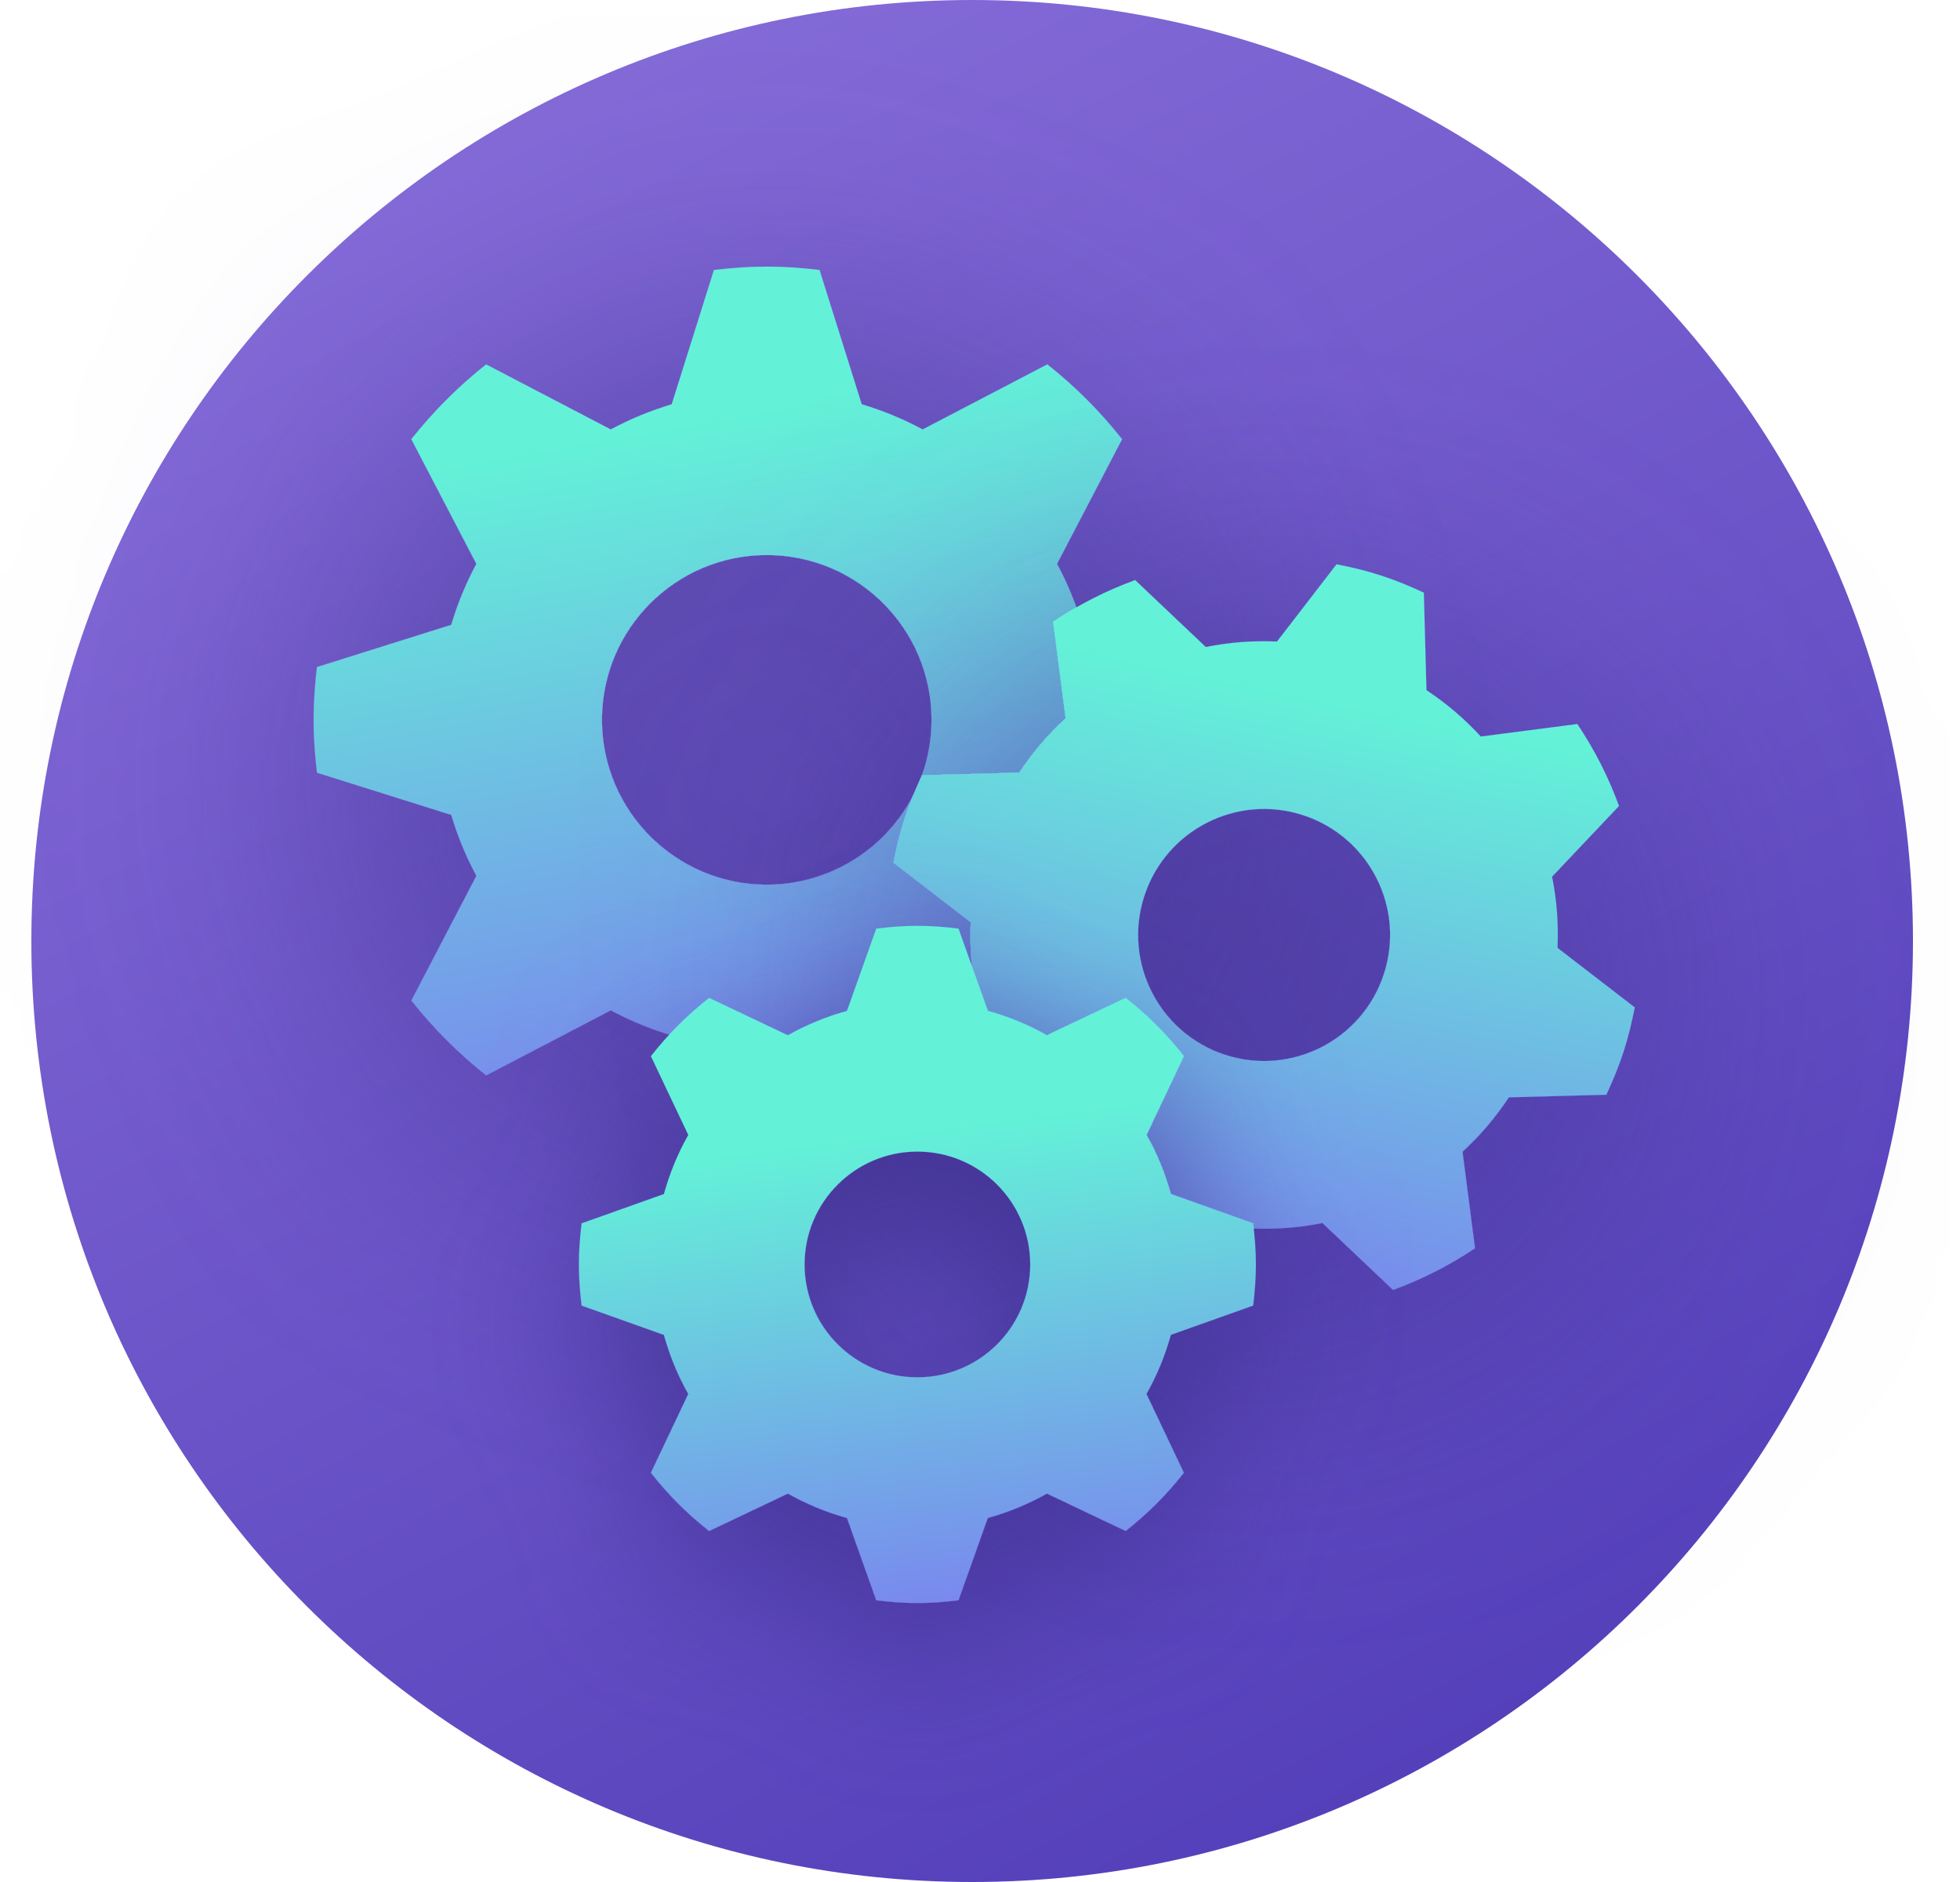
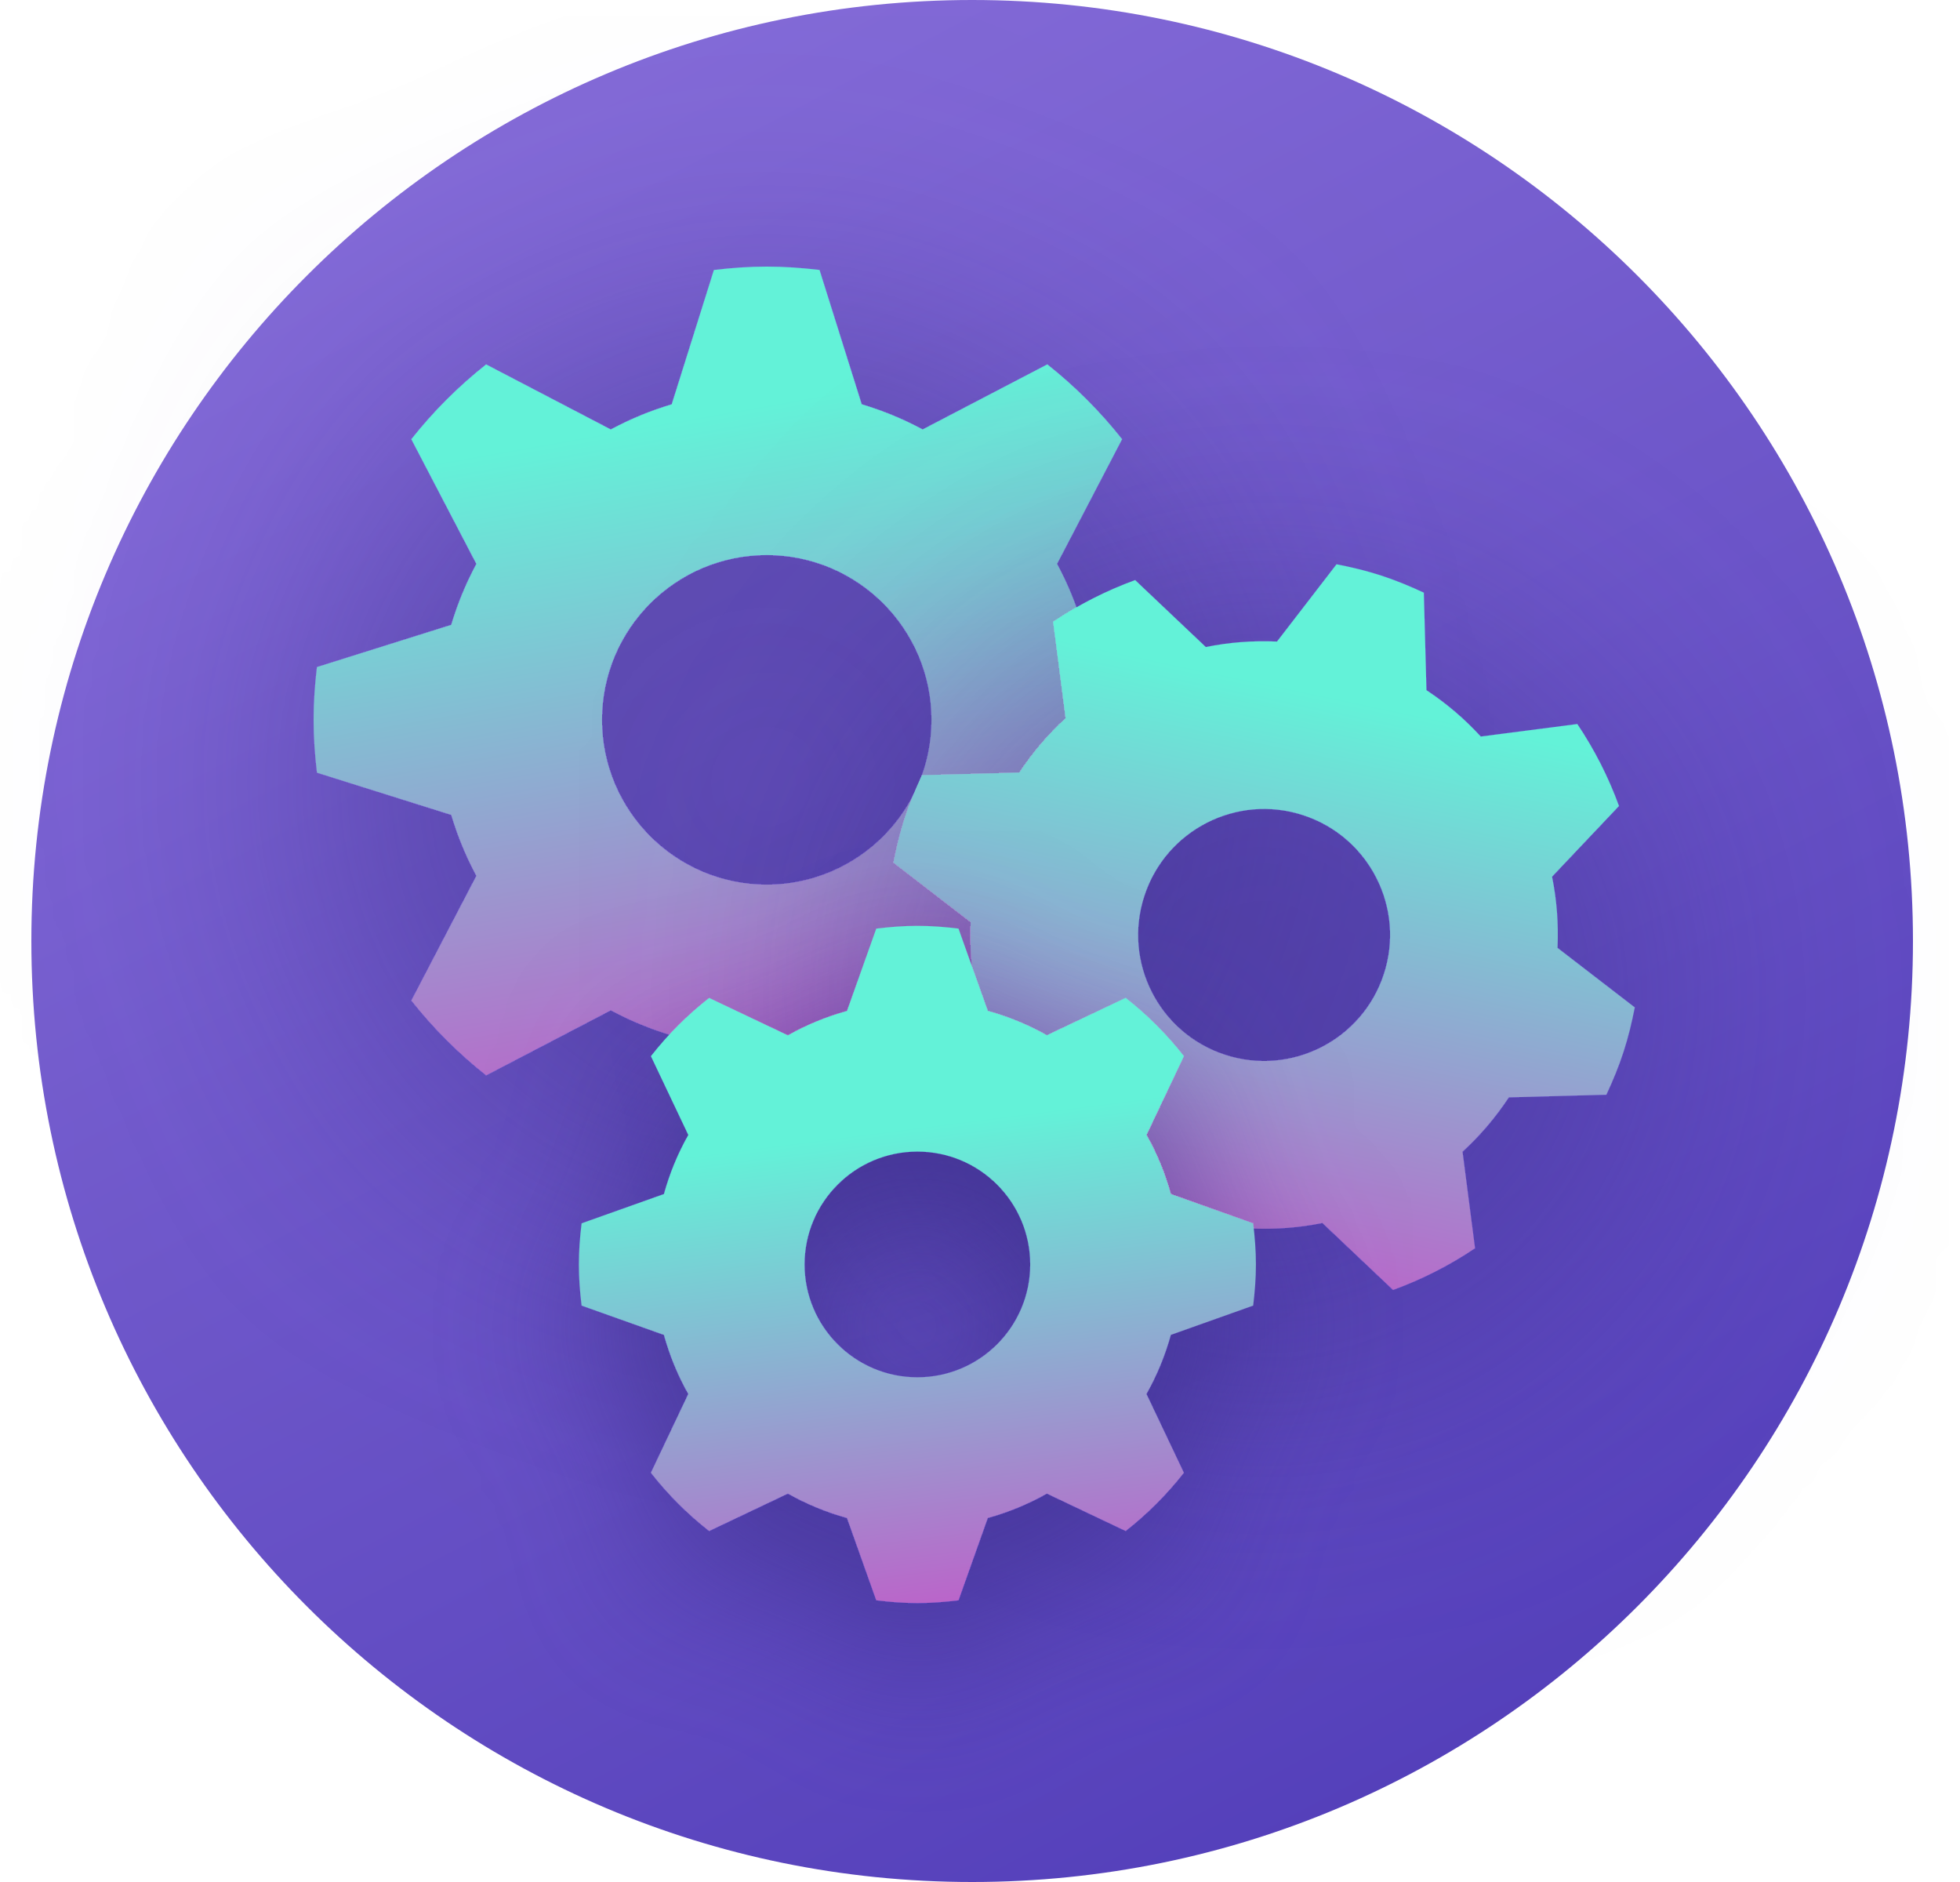
<svg xmlns="http://www.w3.org/2000/svg" width="125" height="120" viewBox="0 0 125 120" fill="none">
  <circle cx="62" cy="60" r="60" fill="url(#paint0_linear_913_6311)" />
  <g filter="url(#filter0_d_913_6311)">
    <path d="M69.021 51.955C68.612 53.313 68.076 54.617 67.416 55.843L71.564 63.793C70.164 65.564 68.567 67.162 66.796 68.562L58.846 64.413C57.619 65.076 56.316 65.612 54.958 66.019L52.267 74.583C51.159 74.715 50.04 74.799 48.899 74.799C47.759 74.799 46.64 74.715 45.534 74.586L42.844 66.021C41.485 65.614 40.182 65.076 38.955 64.416L31.005 68.564C29.235 67.164 27.637 65.567 26.237 63.796L30.385 55.846C29.723 54.619 29.187 53.316 28.78 51.958L20.215 49.267C20.084 48.159 20 47.04 20 45.899C20 44.759 20.084 43.64 20.213 42.534L28.777 39.844C29.185 38.485 29.723 37.182 30.383 35.955L26.234 28.005C27.635 26.235 29.232 24.637 31.003 23.237L38.953 27.385C40.18 26.723 41.483 26.187 42.841 25.78L45.531 17.215C46.64 17.084 47.759 17 48.899 17C50.04 17 51.159 17.084 52.265 17.213L54.955 25.777C56.313 26.185 57.617 26.723 58.843 27.383L66.793 23.234C68.564 24.635 70.162 26.232 71.562 28.003L67.413 35.953C68.076 37.18 68.612 38.483 69.019 39.841L77.583 42.531C77.715 43.64 77.799 44.759 77.799 45.899C77.799 47.04 77.715 48.159 77.586 49.265L69.021 51.955ZM48.899 35.391C43.096 35.391 38.391 40.096 38.391 45.899C38.391 51.703 43.096 56.408 48.899 56.408C54.703 56.408 59.408 51.703 59.408 45.899C59.408 40.096 54.703 35.391 48.899 35.391Z" fill="url(#paint1_linear_913_6311)" />
  </g>
  <g filter="url(#filter1_d_913_6311)">
    <path d="M96.228 69.969C95.376 71.254 94.387 72.414 93.272 73.433L94.07 79.591C92.44 80.685 90.688 81.576 88.844 82.249L84.337 77.979C82.859 78.28 81.337 78.396 79.796 78.328L76.001 83.254C75.05 83.069 74.102 82.841 73.157 82.534C72.212 82.226 71.312 81.851 70.434 81.442L70.268 75.225C68.982 74.373 67.823 73.384 66.803 72.269L60.646 73.066C59.551 71.437 58.66 69.685 57.987 67.841L62.257 63.334C61.956 61.856 61.84 60.334 61.907 58.795L56.981 55C57.168 54.047 57.395 53.098 57.702 52.154C58.01 51.209 58.385 50.309 58.794 49.431L65.011 49.264C65.864 47.979 66.852 46.819 67.966 45.802L67.169 39.645C68.799 38.55 70.55 37.659 72.394 36.987L76.901 41.257C78.38 40.955 79.902 40.839 81.443 40.907L85.238 35.981C86.189 36.164 87.138 36.391 88.082 36.699C89.027 37.007 89.927 37.381 90.805 37.791L90.972 44.008C92.257 44.86 93.417 45.849 94.437 46.964L100.594 46.166C101.688 47.796 102.58 49.548 103.252 51.392L98.982 55.899C99.284 57.377 99.399 58.899 99.331 60.44L104.258 64.235C104.072 65.186 103.845 66.134 103.537 67.079C103.23 68.024 102.855 68.924 102.445 69.802L96.228 69.969ZM83.107 51.977C78.888 50.603 74.355 52.91 72.981 57.129C71.607 61.348 73.913 65.882 78.132 67.256C82.352 68.629 86.885 66.323 88.259 62.104C89.633 57.885 87.327 53.351 83.107 51.977Z" fill="url(#paint2_linear_913_6311)" />
  </g>
  <g filter="url(#filter2_d_913_6311)">
    <path d="M74.672 85.112C74.303 86.443 73.782 87.705 73.115 88.883L75.502 93.906C74.418 95.29 73.173 96.535 71.789 97.619L66.766 95.232C65.59 95.899 64.326 96.42 62.995 96.789L61.129 102.038C60.268 102.143 59.397 102.213 58.507 102.213C57.617 102.213 56.746 102.143 55.885 102.038L54.019 96.789C52.688 96.42 51.426 95.899 50.248 95.232L45.225 97.619C43.841 96.535 42.596 95.29 41.512 93.906L43.898 88.883C43.231 87.707 42.711 86.443 42.342 85.114L37.093 83.248C36.987 82.385 36.918 81.514 36.918 80.624C36.918 79.734 36.987 78.863 37.093 78.002L42.342 76.136C42.711 74.804 43.231 73.543 43.898 72.367L41.512 67.344C42.596 65.96 43.841 64.715 45.225 63.631L50.248 66.018C51.423 65.351 52.688 64.83 54.019 64.461L55.885 59.212C56.746 59.105 57.617 59.035 58.507 59.035C59.397 59.035 60.268 59.105 61.129 59.21L62.995 64.459C64.326 64.828 65.588 65.349 66.766 66.015L71.789 63.629C73.173 64.713 74.418 65.958 75.502 67.342L73.115 72.365C73.782 73.54 74.303 74.804 74.672 76.136L79.921 78.002C80.026 78.863 80.096 79.734 80.096 80.624C80.096 81.514 80.026 82.385 79.921 83.246L74.672 85.112ZM58.507 73.427C54.532 73.427 51.311 76.649 51.311 80.624C51.311 84.599 54.532 87.82 58.507 87.82C62.482 87.82 65.703 84.599 65.703 80.624C65.703 76.649 62.482 73.427 58.507 73.427Z" fill="url(#paint3_linear_913_6311)" />
  </g>
  <defs>
    <filter id="filter0_d_913_6311" x="0" y="1" width="97.799" height="97.799" filterUnits="userSpaceOnUse" color-interpolation-filters="sRGB">
      <feFlood flood-opacity="0" result="BackgroundImageFix" />
      <feColorMatrix in="SourceAlpha" type="matrix" values="0 0 0 0 0 0 0 0 0 0 0 0 0 0 0 0 0 0 127 0" result="hardAlpha" />
      <feOffset dy="4" />
      <feGaussianBlur stdDeviation="10" />
      <feComposite in2="hardAlpha" operator="out" />
      <feColorMatrix type="matrix" values="0 0 0 0 0.229 0 0 0 0 0.178 0 0 0 0 0.542 0 0 0 0.7 0" />
      <feBlend mode="normal" in2="BackgroundImageFix" result="effect1_dropShadow_913_6311" />
      <feBlend mode="normal" in="SourceGraphic" in2="effect1_dropShadow_913_6311" result="shape" />
    </filter>
    <filter id="filter1_d_913_6311" x="36.981" y="19.981" width="87.276" height="87.273" filterUnits="userSpaceOnUse" color-interpolation-filters="sRGB">
      <feFlood flood-opacity="0" result="BackgroundImageFix" />
      <feColorMatrix in="SourceAlpha" type="matrix" values="0 0 0 0 0 0 0 0 0 0 0 0 0 0 0 0 0 0 127 0" result="hardAlpha" />
      <feOffset dy="4" />
      <feGaussianBlur stdDeviation="10" />
      <feComposite in2="hardAlpha" operator="out" />
      <feColorMatrix type="matrix" values="0 0 0 0 0.229 0 0 0 0 0.178 0 0 0 0 0.542 0 0 0 0.7 0" />
      <feBlend mode="normal" in2="BackgroundImageFix" result="effect1_dropShadow_913_6311" />
      <feBlend mode="normal" in="SourceGraphic" in2="effect1_dropShadow_913_6311" result="shape" />
    </filter>
    <filter id="filter2_d_913_6311" x="26.918" y="53.035" width="63.178" height="63.178" filterUnits="userSpaceOnUse" color-interpolation-filters="sRGB">
      <feFlood flood-opacity="0" result="BackgroundImageFix" />
      <feColorMatrix in="SourceAlpha" type="matrix" values="0 0 0 0 0 0 0 0 0 0 0 0 0 0 0 0 0 0 127 0" result="hardAlpha" />
      <feOffset dy="4" />
      <feGaussianBlur stdDeviation="5" />
      <feComposite in2="hardAlpha" operator="out" />
      <feColorMatrix type="matrix" values="0 0 0 0 0.229 0 0 0 0 0.178 0 0 0 0 0.542 0 0 0 0.7 0" />
      <feBlend mode="normal" in2="BackgroundImageFix" result="effect1_dropShadow_913_6311" />
      <feBlend mode="normal" in="SourceGraphic" in2="effect1_dropShadow_913_6311" result="shape" />
    </filter>
    <linearGradient id="paint0_linear_913_6311" x1="10.535" y1="-24.991" x2="110.007" y2="163.944" gradientUnits="userSpaceOnUse">
      <stop stop-color="#9378E1" />
      <stop offset="1" stop-color="#3F2DAD" />
    </linearGradient>
    <linearGradient id="paint1_linear_913_6311" x1="37.103" y1="27.802" x2="47.713" y2="88.331" gradientUnits="userSpaceOnUse">
      <stop stop-color="#63F2D8" />
-       <stop offset="1" stop-color="#835AF7" />
+       <stop offset="1" stop-color="#E126C3" />
    </linearGradient>
    <linearGradient id="paint2_linear_913_6311" x1="76.709" y1="42.654" x2="65.479" y2="96.203" gradientUnits="userSpaceOnUse">
      <stop stop-color="#63F2D8" />
-       <stop offset="1" stop-color="#835AF7" />
+       <stop offset="1" stop-color="#E126C3" />
    </linearGradient>
    <linearGradient id="paint3_linear_913_6311" x1="52.12" y1="72.65" x2="57.665" y2="116.078" gradientUnits="userSpaceOnUse">
      <stop stop-color="#63F2D8" />
-       <stop offset="1" stop-color="#835AF7" />
+       <stop offset="1" stop-color="#E126C3" />
    </linearGradient>
  </defs>
</svg>
